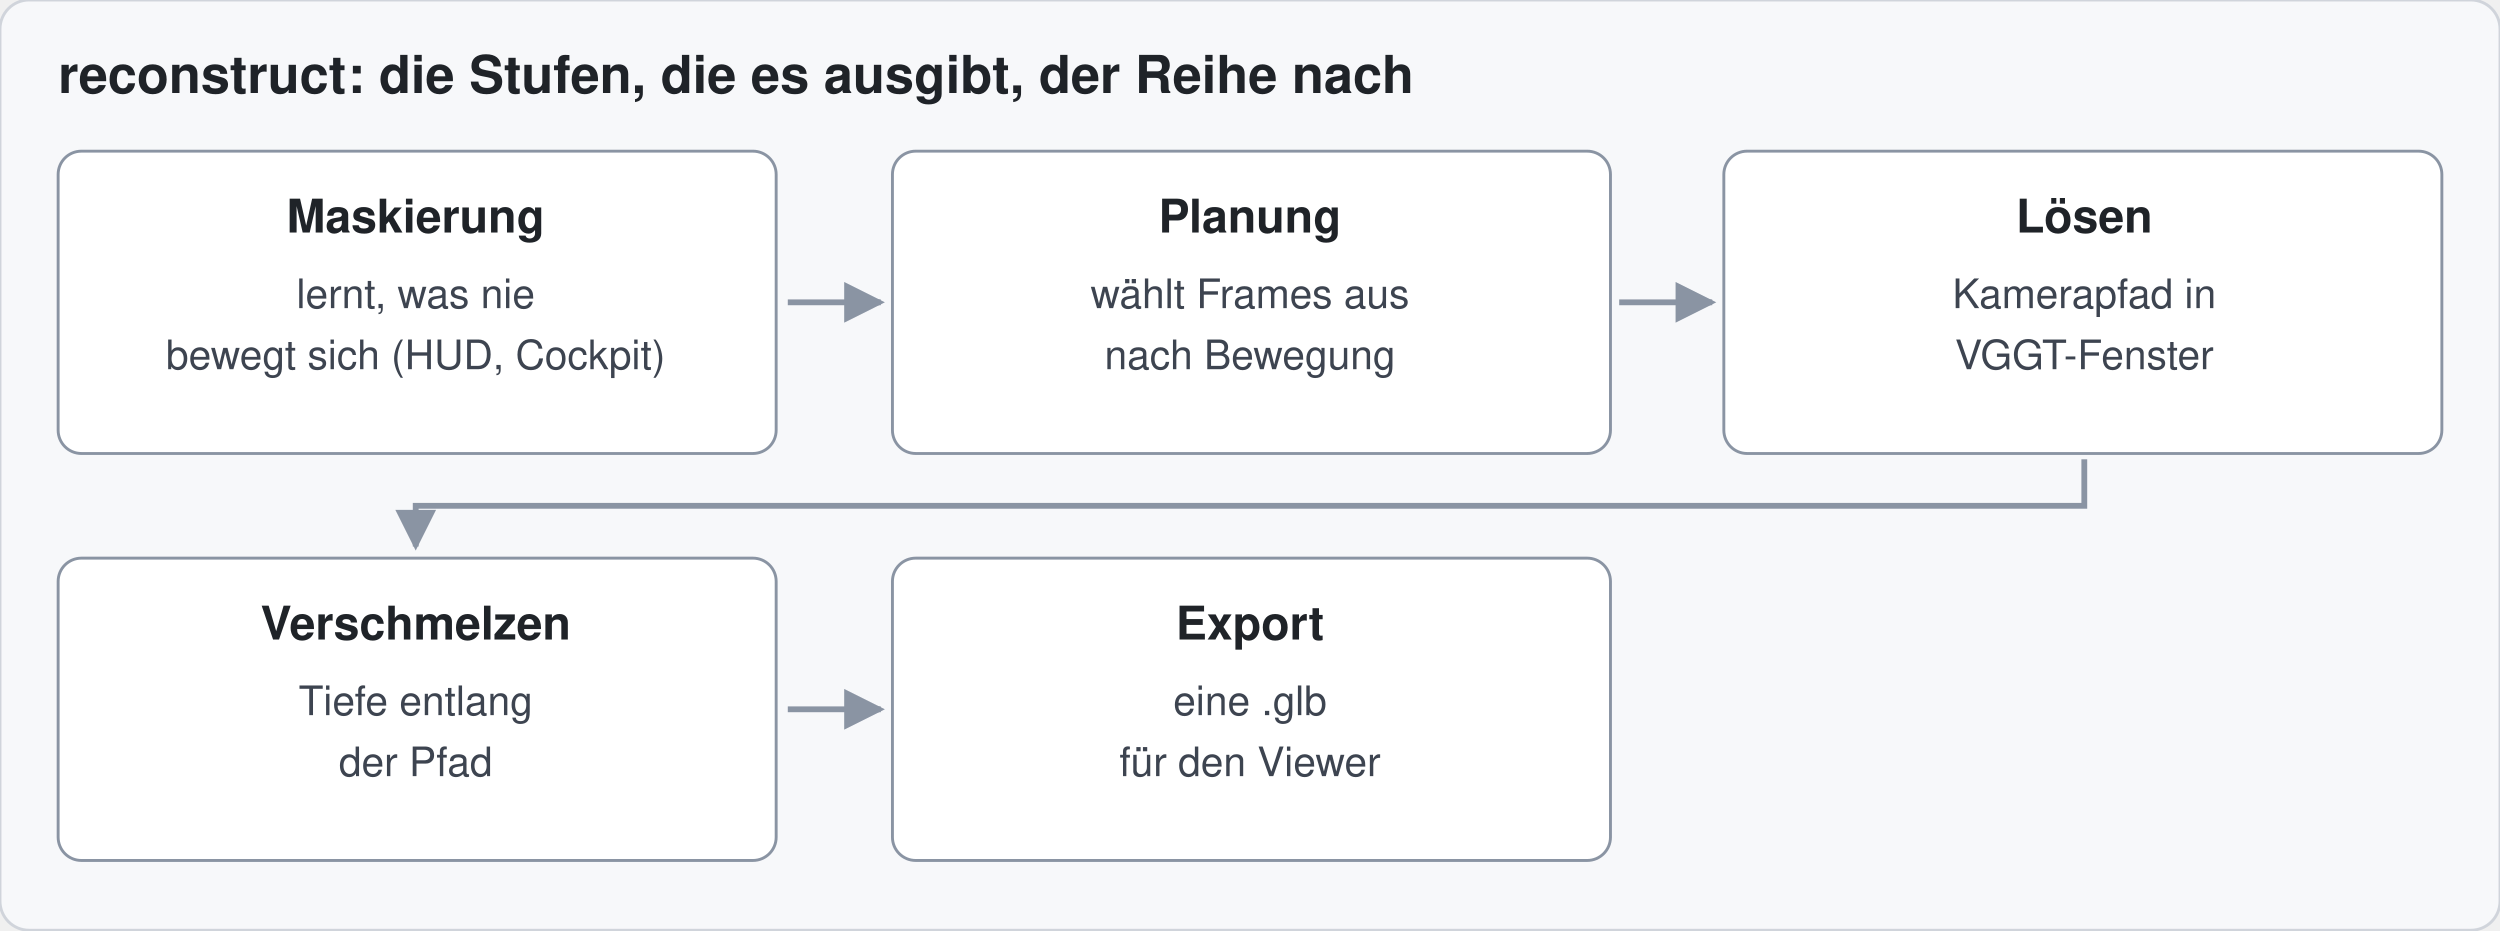
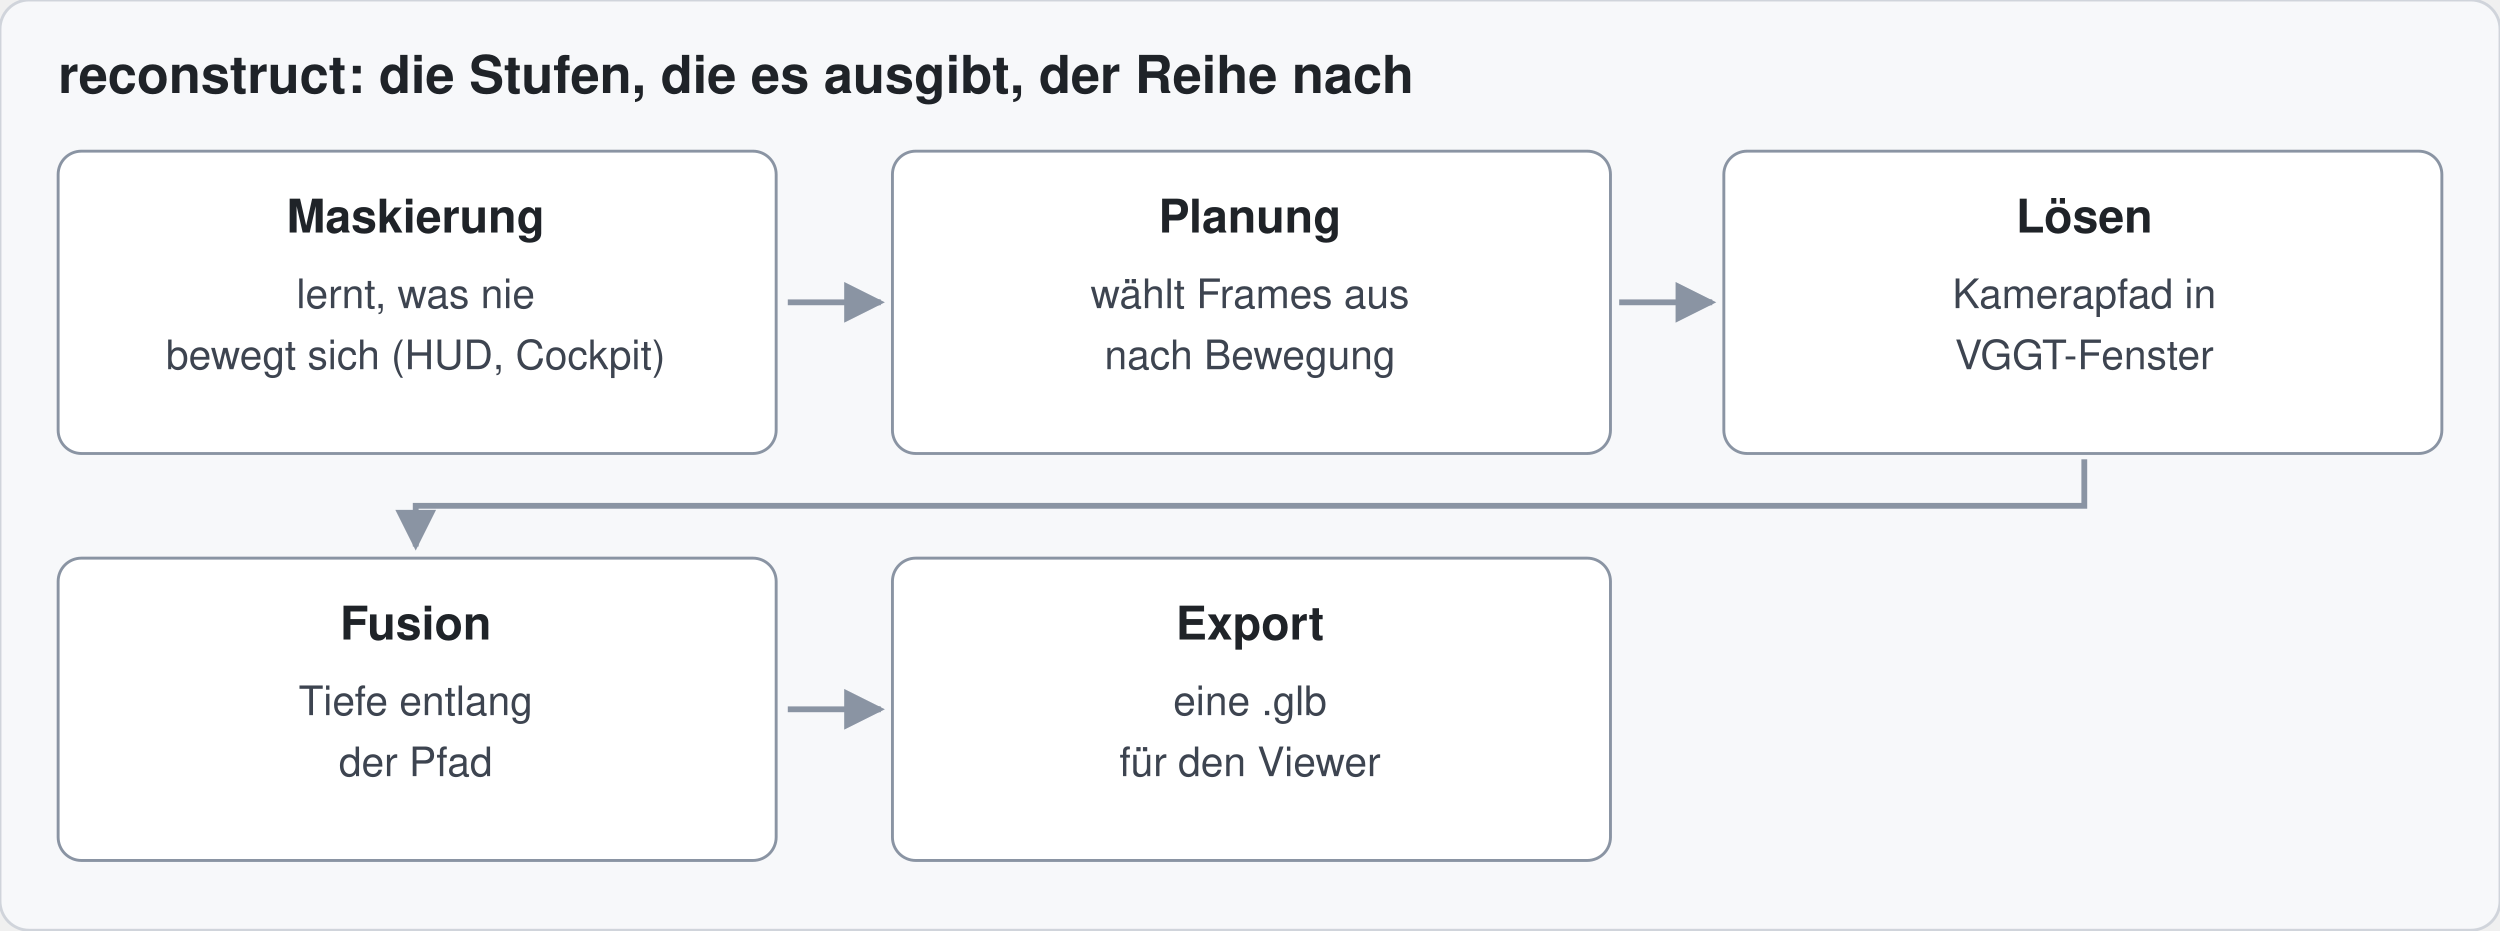
<svg xmlns="http://www.w3.org/2000/svg" width="860" height="320" viewBox="0 0 860 320" role="img" aria-label="reconstruct: the stages it prints, in order">
  <rect width="860" height="320" rx="10" fill="#f7f8fa" stroke="#d0d4db" />
  <defs>
    <marker id="a" viewBox="0 0 10 10" refX="9" refY="5" markerWidth="7" markerHeight="7" orient="auto-start-reverse">
      <path d="M0,0 L10,5 L0,10 z" fill="#8a94a3" />
    </marker>
  </defs>
  <text x="20" y="32" font-family="Segoe UI,Helvetica,Arial,sans-serif" font-size="18" font-weight="600" fill="#1f2328" text-anchor="start">reconstruct: die Stufen, die es ausgibt, der Reihe nach</text>
  <rect x="20" y="52" width="247" height="104" rx="8" fill="#ffffff" stroke="#8a94a3" />
  <text x="143" y="80" font-family="Segoe UI,Helvetica,Arial,sans-serif" font-size="16" font-weight="600" fill="#1f2328" text-anchor="middle">Maskierung</text>
  <text x="143" y="106" font-family="Segoe UI,Helvetica,Arial,sans-serif" font-size="14" font-weight="400" fill="#3d4450" text-anchor="middle">lernt, was nie</text>
  <text x="143" y="127" font-family="Segoe UI,Helvetica,Arial,sans-serif" font-size="14" font-weight="400" fill="#3d4450" text-anchor="middle">bewegt sich (HUD, Cockpit)</text>
  <rect x="307" y="52" width="247" height="104" rx="8" fill="#ffffff" stroke="#8a94a3" />
  <text x="430" y="80" font-family="Segoe UI,Helvetica,Arial,sans-serif" font-size="16" font-weight="600" fill="#1f2328" text-anchor="middle">Planung</text>
  <text x="430" y="106" font-family="Segoe UI,Helvetica,Arial,sans-serif" font-size="14" font-weight="400" fill="#3d4450" text-anchor="middle">wählt Frames aus</text>
  <text x="430" y="127" font-family="Segoe UI,Helvetica,Arial,sans-serif" font-size="14" font-weight="400" fill="#3d4450" text-anchor="middle">nach Bewegung</text>
  <rect x="593" y="52" width="247" height="104" rx="8" fill="#ffffff" stroke="#8a94a3" />
  <text x="717" y="80" font-family="Segoe UI,Helvetica,Arial,sans-serif" font-size="16" font-weight="600" fill="#1f2328" text-anchor="middle">Lösen</text>
  <text x="717" y="106" font-family="Segoe UI,Helvetica,Arial,sans-serif" font-size="14" font-weight="400" fill="#3d4450" text-anchor="middle">Kamerapfad in</text>
  <text x="717" y="127" font-family="Segoe UI,Helvetica,Arial,sans-serif" font-size="14" font-weight="400" fill="#3d4450" text-anchor="middle">VGGT-Fenster</text>
  <rect x="20" y="192" width="247" height="104" rx="8" fill="#ffffff" stroke="#8a94a3" />
-   <text x="143" y="220" font-family="Segoe UI,Helvetica,Arial,sans-serif" font-size="16" font-weight="600" fill="#1f2328" text-anchor="middle">Verschmelzen</text>
+   <text x="143" y="220" font-family="Segoe UI,Helvetica,Arial,sans-serif" font-size="16" font-weight="600" fill="#1f2328" text-anchor="middle">Fusion</text>
  <text x="143" y="246" font-family="Segoe UI,Helvetica,Arial,sans-serif" font-size="14" font-weight="400" fill="#3d4450" text-anchor="middle">Tiefe entlang</text>
  <text x="143" y="267" font-family="Segoe UI,Helvetica,Arial,sans-serif" font-size="14" font-weight="400" fill="#3d4450" text-anchor="middle">der Pfad</text>
  <rect x="307" y="192" width="247" height="104" rx="8" fill="#ffffff" stroke="#8a94a3" />
  <text x="430" y="220" font-family="Segoe UI,Helvetica,Arial,sans-serif" font-size="16" font-weight="600" fill="#1f2328" text-anchor="middle">Export</text>
  <text x="430" y="246" font-family="Segoe UI,Helvetica,Arial,sans-serif" font-size="14" font-weight="400" fill="#3d4450" text-anchor="middle">eine .glb</text>
  <text x="430" y="267" font-family="Segoe UI,Helvetica,Arial,sans-serif" font-size="14" font-weight="400" fill="#3d4450" text-anchor="middle">für den Viewer</text>
  <line x1="271" y1="104.0" x2="303" y2="104.0" stroke="#8a94a3" stroke-width="2" marker-end="url(#a)" />
  <line x1="557" y1="104.0" x2="589" y2="104.0" stroke="#8a94a3" stroke-width="2" marker-end="url(#a)" />
  <path d="M717,158 V174 H143 V188" fill="none" stroke="#8a94a3" stroke-width="2" marker-end="url(#a)" />
  <line x1="271" y1="244.0" x2="303" y2="244.0" stroke="#8a94a3" stroke-width="2" marker-end="url(#a)" />
</svg>
